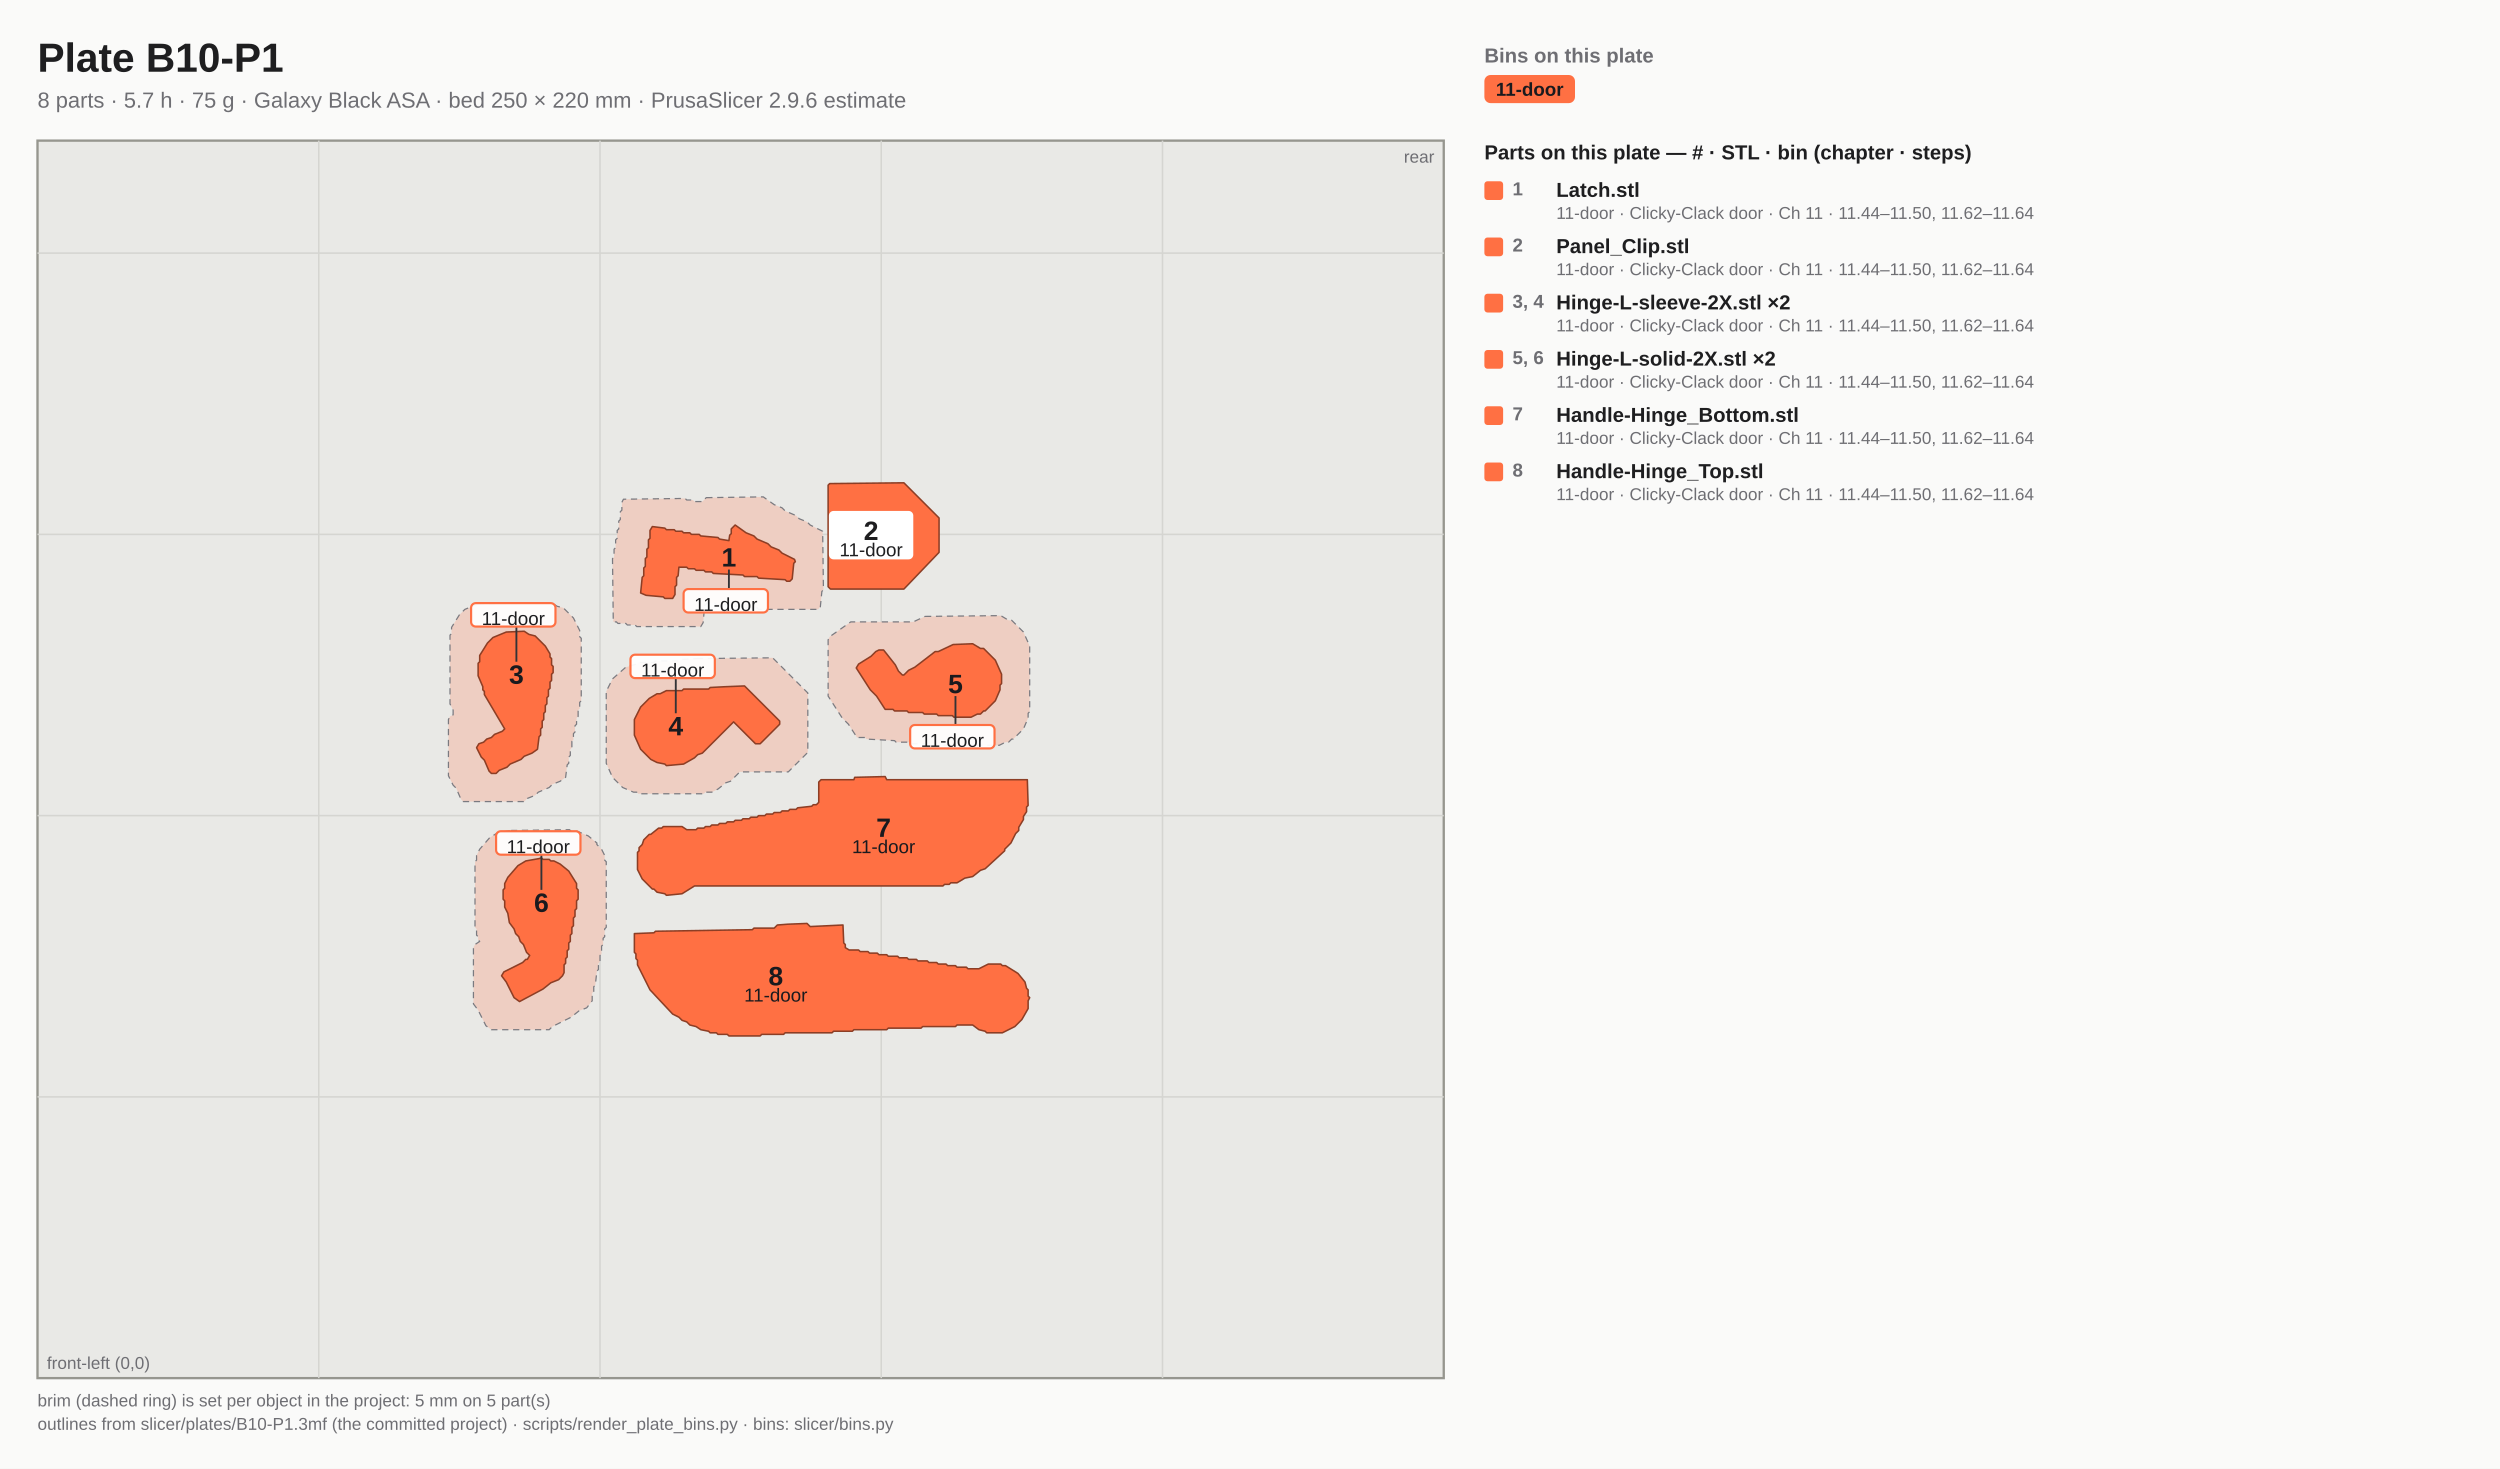
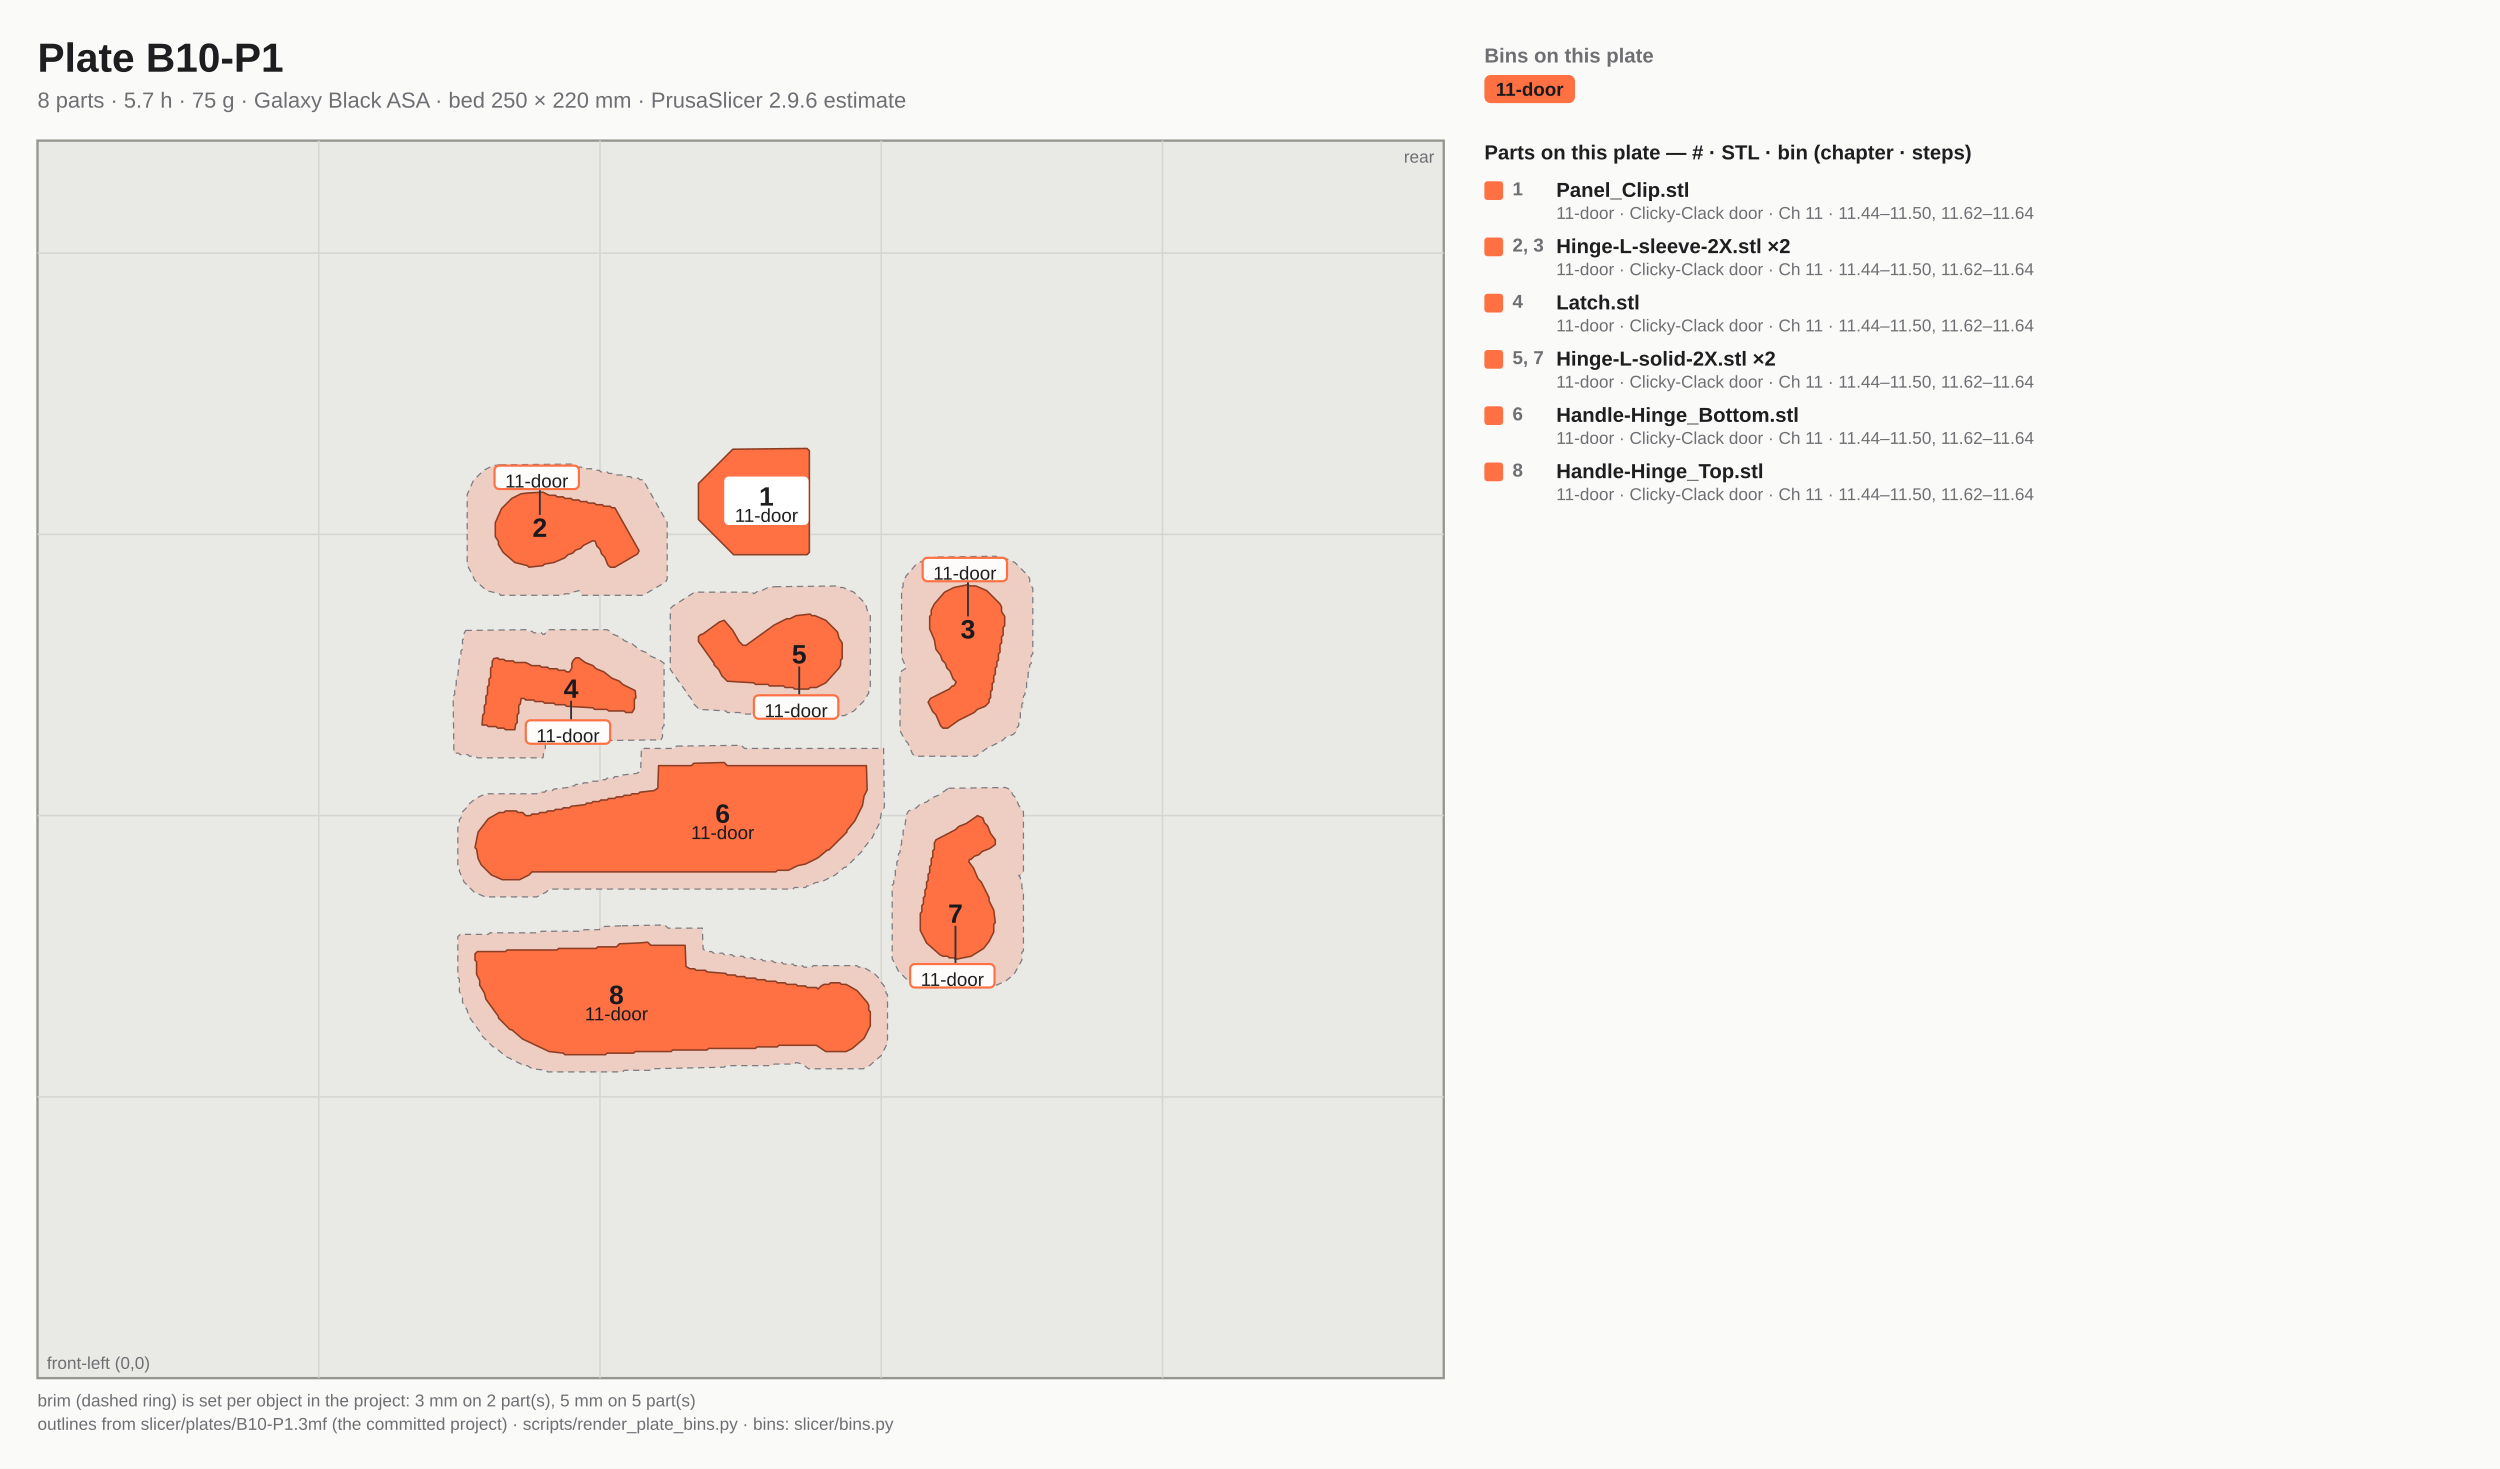
<svg xmlns="http://www.w3.org/2000/svg" width="1600" height="940" viewBox="0 0 1600 940" font-family="Arial, Helvetica, 'DejaVu Sans', sans-serif">
  <rect x="0" y="0" width="1600" height="940" fill="#fafaf9" />
  <text x="24.0" y="45.9" font-size="26" fill="#1e1e20" text-anchor="start" font-weight="bold">Plate B10-P1</text>
  <text x="24.0" y="68.9" font-size="14" fill="#6e6e73" text-anchor="start">8 parts  ·  5.7 h  ·  75 g  ·  Galaxy Black ASA  ·  bed 250 × 220 mm  ·  PrusaSlicer 2.9.6 estimate</text>
  <rect x="24.0" y="90.0" width="900.0" height="792.0" fill="#e9e9e6" stroke="#96968f" stroke-width="1.5" />
  <line x1="204.0" y1="90.0" x2="204.0" y2="882.0" stroke="#d5d5d1" stroke-width="1.0" />
  <line x1="384.0" y1="90.0" x2="384.0" y2="882.0" stroke="#d5d5d1" stroke-width="1.0" />
  <line x1="564.0" y1="90.0" x2="564.0" y2="882.0" stroke="#d5d5d1" stroke-width="1.0" />
  <line x1="744.0" y1="90.0" x2="744.0" y2="882.0" stroke="#d5d5d1" stroke-width="1.0" />
  <line x1="24.0" y1="702.0" x2="924.0" y2="702.0" stroke="#d5d5d1" stroke-width="1.0" />
  <line x1="24.0" y1="522.0" x2="924.0" y2="522.0" stroke="#d5d5d1" stroke-width="1.0" />
  <line x1="24.0" y1="342.0" x2="924.0" y2="342.0" stroke="#d5d5d1" stroke-width="1.0" />
  <line x1="24.0" y1="162.0" x2="924.0" y2="162.0" stroke="#d5d5d1" stroke-width="1.0" />
  <text x="30.0" y="876.1" font-size="11" fill="#6e6e73" text-anchor="start">front-left (0,0)</text>
  <text x="918.0" y="104.1" font-size="11" fill="#6e6e73" text-anchor="end">rear</text>
-   <path d="M306.0,386.5 353.5,386.0 356.5,388.0 360.5,389.0 367.0,395.5 371.0,403.5 371.0,407.5 372.0,408.5 372.0,448.5 371.0,449.5 371.0,453.5 370.0,454.5 370.0,458.5 369.0,459.5 369.0,463.5 368.0,464.5 368.0,468.5 367.0,469.5 367.0,473.5 366.0,474.5 366.0,478.5 365.0,479.5 365.0,483.5 364.0,484.5 364.0,488.5 363.0,489.5 362.0,497.5 358.5,500.0 353.5,502.0 351.5,504.0 344.5,507.0 342.5,509.0 337.5,511.0 335.5,513.0 296.5,513.0 295.0,511.5 292.0,504.5 290.0,502.5 287.0,496.5 287.0,460.5 288.0,458.5 290.0,457.5 290.0,454.5 288.0,450.5 288.0,406.5 289.0,405.5 289.0,401.5 294.0,393.5 297.5,390.0Z" fill-rule="evenodd" fill="#eecec2" stroke="#7a7a80" stroke-width="0.8" stroke-linejoin="round" stroke-dasharray="4 3" />
-   <path d="M446.0,421.5 494.5,421.0 517.0,443.5 517.0,481.5 504.5,494.0 473.5,494.0 467.5,500.0 464.5,501.0 459.5,505.0 455.5,507.0 451.5,507.0 450.5,508.0 408.5,508.0 407.5,507.0 405.5,507.0 398.5,504.0 392.0,497.5 388.0,488.5 388.0,442.5 392.0,434.5 400.5,427.0 407.5,425.0 408.5,424.0 418.5,424.0 419.5,423.0 435.5,423.0 436.5,422.0Z" fill-rule="evenodd" fill="#eecec2" stroke="#7a7a80" stroke-width="0.8" stroke-linejoin="round" stroke-dasharray="4 3" />
-   <path d="M592.0,394.5 640.5,394.0 645.5,397.0 647.5,397.0 655.0,404.5 659.0,413.5 659.0,455.5 658.0,456.5 658.0,459.5 655.0,466.5 648.5,473.0 647.5,473.0 645.5,475.0 643.5,475.0 639.5,477.0 592.5,477.0 591.5,476.0 582.5,476.0 581.5,475.0 573.5,475.0 572.5,474.0 554.5,473.0 553.5,472.0 548.5,472.0 543.0,463.5 539.0,459.5 530.0,445.5 530.0,409.5 531.0,407.5 544.5,398.0 584.5,398.0Z" fill-rule="evenodd" fill="#eecec2" stroke="#7a7a80" stroke-width="0.8" stroke-linejoin="round" stroke-dasharray="4 3" />
-   <path d="M327.0,531.5 364.5,531.0 365.5,532.0 369.5,532.0 376.5,535.0 382.0,539.5 382.0,540.5 385.0,543.5 387.0,547.5 387.0,550.5 388.0,551.5 388.0,593.5 387.0,594.5 387.0,599.5 386.0,600.5 386.0,604.5 385.0,605.5 385.0,610.5 384.0,611.5 384.0,615.5 383.0,616.5 383.0,620.5 382.0,621.5 381.0,630.5 380.0,631.5 380.0,634.5 379.0,635.5 379.0,640.5 375.5,645.0 370.5,647.0 365.5,651.0 353.5,657.0 351.5,659.0 314.5,659.0 311.0,656.5 306.0,646.5 303.0,642.5 303.0,606.5 304.0,604.5 307.0,602.5 306.0,601.5 306.0,599.5 305.0,598.5 305.0,594.5 304.0,593.5 304.0,551.5 305.0,550.5 305.0,547.5 307.0,543.5 313.5,536.0 318.5,533.0Z" fill-rule="evenodd" fill="#eecec2" stroke="#7a7a80" stroke-width="0.8" stroke-linejoin="round" stroke-dasharray="4 3" />
-   <path d="M452.0,318.5 488.5,318.0 495.5,323.0 500.5,325.0 502.5,327.0 509.5,330.0 511.5,332.0 516.5,334.0 518.5,336.0 526.5,340.0 527.0,377.5 526.0,378.5 525.0,388.5 523.5,390.0 485.5,390.0 484.5,389.0 475.5,389.0 474.5,388.0 467.5,388.0 466.5,387.0 458.5,387.0 457.5,386.0 452.5,386.0 451.0,387.5 450.0,398.5 448.5,401.0 407.5,401.0 406.5,400.0 401.5,400.0 400.5,399.0 395.5,399.0 394.5,398.0 392.5,398.0 392.0,357.5 393.0,356.5 393.0,351.5 394.0,350.5 394.0,345.5 395.0,344.5 395.0,339.5 396.0,338.5 396.0,333.5 397.0,332.5 397.0,327.5 398.0,326.5 398.0,321.5 399.0,319.5 438.5,319.0 439.5,320.0 443.5,320.0 444.5,321.0 449.5,321.0Z" fill-rule="evenodd" fill="#eecec2" stroke="#7a7a80" stroke-width="0.8" stroke-linejoin="round" stroke-dasharray="4 3" />
-   <path d="M547.0,497.5 566.5,497.0 567.5,499.0 657.5,499.0 658.0,515.5 657.0,516.5 657.0,519.5 655.0,522.5 655.0,524.5 652.0,529.5 652.0,531.5 650.0,533.5 647.0,539.5 643.0,543.5 643.0,544.5 630.5,556.0 627.5,557.0 622.5,561.0 617.5,562.0 612.5,565.0 608.5,565.0 607.5,566.0 604.5,566.0 603.5,567.0 444.5,567.0 436.5,572.0 426.5,573.0 425.5,572.0 420.5,571.0 418.5,569.0 417.5,569.0 411.0,562.5 408.0,556.5 408.0,545.5 409.0,544.5 409.0,542.5 411.0,540.5 412.0,537.5 415.5,534.0 416.5,534.0 421.5,530.0 423.5,530.0 424.5,529.0 436.5,529.0 439.5,531.0 445.5,531.0 446.5,530.0 450.5,530.0 451.5,529.0 454.5,529.0 455.5,528.0 459.5,528.0 460.5,527.0 464.5,527.0 465.5,526.0 469.5,526.0 470.5,525.0 474.5,525.0 475.5,524.0 479.5,524.0 480.5,523.0 484.5,523.0 485.5,522.0 489.5,522.0 490.5,521.0 494.5,521.0 495.5,520.0 499.5,520.0 500.5,519.0 504.5,519.0 505.5,518.0 509.5,518.0 510.5,517.0 519.5,516.0 520.5,515.0 522.5,515.0 524.0,513.5 524.0,500.5 525.5,499.0 546.5,499.0Z" fill-rule="evenodd" fill="#ff7043" stroke="#8c3e25" stroke-width="1.0" stroke-linejoin="round" />
-   <path d="M504.0,591.5 516.5,591.0 518.5,593.0 539.5,592.0 540.0,603.5 541.0,604.5 541.0,606.5 543.5,608.0 549.5,608.0 550.5,609.0 555.5,609.0 556.5,610.0 561.5,610.0 562.5,611.0 567.5,611.0 568.5,612.0 574.5,612.0 575.5,613.0 580.5,613.0 581.5,614.0 586.5,614.0 587.5,615.0 593.5,615.0 594.5,616.0 599.5,616.0 600.5,617.0 605.5,617.0 606.5,618.0 611.5,618.0 612.5,619.0 618.5,619.0 619.5,620.0 626.5,620.0 632.5,617.0 640.5,617.0 641.5,618.0 643.5,618.0 651.5,623.0 656.0,628.5 657.0,632.5 658.0,633.5 658.0,637.5 659.0,638.5 658.0,640.5 658.0,645.5 654.0,652.5 649.5,657.0 641.5,661.0 631.5,661.0 630.5,660.0 626.5,659.0 622.5,656.0 612.5,656.0 611.5,657.0 590.5,657.0 589.5,658.0 568.5,658.0 567.5,659.0 546.5,659.0 545.5,660.0 533.5,660.0 532.5,661.0 502.5,661.0 501.5,662.0 487.5,662.0 486.5,663.0 466.5,663.0 465.5,662.0 459.5,662.0 458.5,661.0 454.5,661.0 453.5,660.0 448.5,659.0 445.5,657.0 441.5,656.0 439.5,654.0 436.5,653.0 434.5,651.0 430.5,649.0 416.0,633.5 408.0,617.5 408.0,614.5 407.0,613.5 407.0,610.5 406.0,609.5 406.0,597.5 418.5,597.0 419.5,596.0 481.5,595.0 482.5,594.0 495.5,594.0 497.5,592.0Z" fill-rule="evenodd" fill="#ff7043" stroke="#8c3e25" stroke-width="1.0" stroke-linejoin="round" />
-   <path d="M324.0,404.5 335.5,404.0 338.5,406.0 342.5,407.0 349.0,413.5 352.0,418.5 352.0,420.5 353.0,421.5 353.0,425.5 354.0,426.5 354.0,430.5 353.0,431.5 353.0,435.5 352.0,436.5 352.0,440.5 351.0,441.5 351.0,445.5 350.0,446.5 350.0,450.5 349.0,451.5 349.0,455.5 348.0,456.5 348.0,460.5 347.0,461.5 347.0,465.5 346.0,466.5 346.0,470.5 345.0,471.5 344.0,479.5 340.5,482.0 335.5,484.0 333.5,486.0 326.5,489.0 324.5,491.0 319.5,493.0 317.5,495.0 314.5,495.0 313.0,493.5 310.0,486.5 308.0,484.5 305.0,478.5 306.5,476.0 309.5,475.0 311.5,473.0 314.5,472.0 316.5,470.0 321.5,468.0 323.0,466.5 310.0,444.5 310.0,442.5 309.0,441.5 309.0,439.5 306.0,432.5 306.0,424.5 307.0,423.5 307.0,419.5 312.0,411.5 315.5,408.0Z" fill-rule="evenodd" fill="#ff7043" stroke="#8c3e25" stroke-width="1.0" stroke-linejoin="round" />
-   <path d="M464.0,439.5 476.5,439.0 499.0,461.5 499.0,463.5 486.5,476.0 483.5,476.0 469.5,462.0 449.5,482.0 446.5,483.0 444.5,485.0 437.5,489.0 426.5,490.0 425.5,489.0 420.5,488.0 416.5,486.0 410.0,479.5 406.0,470.5 406.0,460.5 410.0,452.5 415.5,447.0 420.5,444.0 422.5,444.0 426.5,442.0 436.5,442.0 437.5,441.0 453.5,441.0 454.5,440.0Z" fill-rule="evenodd" fill="#ff7043" stroke="#8c3e25" stroke-width="1.0" stroke-linejoin="round" />
-   <path d="M610.0,412.5 622.5,412.0 627.5,415.0 629.5,415.0 637.0,422.5 641.0,431.5 641.0,437.5 640.0,438.5 640.0,441.5 637.0,448.5 630.5,455.0 629.5,455.0 627.5,457.0 625.5,457.0 621.5,459.0 610.5,459.0 609.5,458.0 600.5,458.0 599.5,457.0 591.5,457.0 590.5,456.0 581.5,456.0 580.5,455.0 572.5,455.0 571.5,454.0 566.5,454.0 561.0,445.5 557.0,441.5 548.0,427.5 549.5,425.0 557.5,420.0 560.5,417.0 562.5,416.0 565.5,416.0 573.0,425.5 575.0,429.5 577.5,432.0 578.5,432.0 581.5,429.0 585.5,427.0 598.5,417.0 600.5,417.0Z" fill-rule="evenodd" fill="#ff7043" stroke="#8c3e25" stroke-width="1.0" stroke-linejoin="round" />
-   <path d="M345.0,549.5 346.5,549.0 347.5,550.0 351.5,550.0 352.5,551.0 354.5,551.0 358.5,553.0 364.0,557.5 369.0,565.5 369.0,568.5 370.0,569.5 370.0,575.5 369.0,576.5 369.0,581.5 368.0,582.5 368.0,586.5 367.0,587.5 367.0,592.5 366.0,593.5 366.0,597.5 365.0,598.5 365.0,602.5 364.0,603.5 364.0,607.5 363.0,608.5 363.0,612.5 362.0,613.5 362.0,616.5 361.0,617.5 361.0,622.5 360.0,624.5 357.5,627.0 352.5,629.0 347.5,633.0 332.5,641.0 329.0,638.5 324.0,628.5 321.0,624.5 322.5,622.0 334.5,616.0 336.5,614.0 337.5,614.0 339.0,611.5 337.0,609.5 335.0,604.5 333.0,602.5 332.0,599.5 330.0,597.5 329.0,594.5 326.0,590.5 325.0,584.5 323.0,580.5 323.0,576.5 322.0,575.5 322.0,569.5 323.0,568.5 323.0,565.5 325.0,561.5 331.5,554.0 336.5,551.0Z" fill-rule="evenodd" fill="#ff7043" stroke="#8c3e25" stroke-width="1.0" stroke-linejoin="round" />
-   <path d="M470.0,336.5 470.5,336.0 477.5,341.0 482.5,343.0 484.5,345.0 491.5,348.0 493.5,350.0 498.5,352.0 500.5,354.0 508.5,358.0 509.0,359.5 508.0,360.5 507.0,370.5 505.5,372.0 503.5,372.0 502.5,371.0 485.5,370.0 484.5,369.0 476.5,369.0 475.5,368.0 456.5,367.0 455.5,366.0 451.5,366.0 450.5,365.0 445.5,365.0 444.5,364.0 440.5,364.0 439.5,363.0 434.5,363.0 434.0,368.5 433.0,369.5 433.0,374.5 432.0,375.5 432.0,380.5 430.5,383.0 425.5,383.0 424.5,382.0 413.5,381.0 410.0,379.5 411.0,369.5 412.0,368.5 412.0,363.5 413.0,362.5 413.0,357.5 414.0,356.5 414.0,351.5 415.0,350.5 415.0,345.5 416.0,344.5 416.0,339.5 417.5,337.0 425.5,338.0 426.5,339.0 431.5,339.0 432.5,340.0 436.5,340.0 437.5,341.0 441.5,341.0 442.5,342.0 447.5,342.0 448.5,343.0 459.5,344.0 460.5,345.0 466.5,346.0 467.0,342.5 468.0,341.5 468.0,338.5Z" fill-rule="evenodd" fill="#ff7043" stroke="#8c3e25" stroke-width="1.0" stroke-linejoin="round" />
-   <path d="M531.0,309.5 578.5,309.0 601.0,331.5 601.0,353.5 578.5,377.0 531.5,377.0 530.0,375.5 530.0,310.5Z M565.5,337.0 562.0,341.5 562.0,344.5 563.0,346.5 566.5,349.0 570.5,349.0 572.5,348.0 574.0,346.5 574.0,339.5 571.5,337.0Z" fill-rule="evenodd" fill="#ff7043" stroke="#8c3e25" stroke-width="1.0" stroke-linejoin="round" />
-   <text x="496.5" y="630.6" font-size="17" fill="#1a1a1e" text-anchor="middle" font-weight="bold">8</text>
-   <text x="496.5" y="641.0" font-size="12" fill="#1a1a1e" text-anchor="middle">11-door</text>
-   <text x="565.5" y="535.6" font-size="17" fill="#1a1a1e" text-anchor="middle" font-weight="bold">7</text>
-   <text x="565.5" y="546.0" font-size="12" fill="#1a1a1e" text-anchor="middle">11-door</text>
-   <rect x="530.5" y="327.0" width="54.0" height="31.0" rx="3.0" fill="#ffffff" />
-   <text x="557.5" y="345.6" font-size="17" fill="#1e1e20" text-anchor="middle" font-weight="bold">2</text>
-   <text x="557.5" y="356.0" font-size="12" fill="#1e1e20" text-anchor="middle">11-door</text>
-   <line x1="330.5" y1="431.5" x2="330.5" y2="401.0" stroke="#333336" stroke-width="1.2" />
-   <rect x="301.5" y="386.0" width="54.0" height="15.0" rx="3.0" fill="#ffffff" fill-opacity="0.94" stroke="#ff7043" stroke-width="1.4" />
-   <text x="328.5" y="400.0" font-size="12" fill="#1e1e20" text-anchor="middle">11-door</text>
-   <rect x="323.0" y="423.5" width="15.0" height="16.0" rx="3.0" fill="#ff7043" />
-   <text x="330.5" y="437.6" font-size="17" fill="#1a1a1e" text-anchor="middle" font-weight="bold">3</text>
-   <line x1="346.5" y1="577.5" x2="346.5" y2="547.0" stroke="#333336" stroke-width="1.2" />
-   <rect x="317.5" y="532.0" width="54.0" height="15.0" rx="3.0" fill="#ffffff" fill-opacity="0.94" stroke="#ff7043" stroke-width="1.4" />
-   <text x="344.5" y="546.0" font-size="12" fill="#1e1e20" text-anchor="middle">11-door</text>
-   <rect x="339.0" y="569.5" width="15.0" height="16.0" rx="3.0" fill="#ff7043" />
-   <text x="346.5" y="583.6" font-size="17" fill="#1a1a1e" text-anchor="middle" font-weight="bold">6</text>
-   <line x1="432.5" y1="464.5" x2="432.5" y2="434.0" stroke="#333336" stroke-width="1.2" />
-   <rect x="403.5" y="419.0" width="54.0" height="15.0" rx="3.0" fill="#ffffff" fill-opacity="0.94" stroke="#ff7043" stroke-width="1.4" />
-   <text x="430.5" y="433.0" font-size="12" fill="#1e1e20" text-anchor="middle">11-door</text>
-   <rect x="424.5" y="456.5" width="16.0" height="16.0" rx="3.0" fill="#ff7043" />
-   <text x="432.5" y="470.6" font-size="17" fill="#1a1a1e" text-anchor="middle" font-weight="bold">4</text>
-   <line x1="611.5" y1="437.5" x2="611.5" y2="464.0" stroke="#333336" stroke-width="1.2" />
-   <rect x="582.5" y="464.0" width="54.0" height="15.0" rx="3.0" fill="#ffffff" fill-opacity="0.94" stroke="#ff7043" stroke-width="1.4" />
-   <text x="609.5" y="478.0" font-size="12" fill="#1e1e20" text-anchor="middle">11-door</text>
-   <rect x="604.0" y="429.5" width="15.0" height="16.0" rx="3.0" fill="#ff7043" />
-   <text x="611.5" y="443.6" font-size="17" fill="#1a1a1e" text-anchor="middle" font-weight="bold">5</text>
-   <line x1="466.5" y1="356.5" x2="466.5" y2="377.0" stroke="#333336" stroke-width="1.2" />
-   <rect x="437.5" y="377.0" width="54.0" height="15.0" rx="3.0" fill="#ffffff" fill-opacity="0.94" stroke="#ff7043" stroke-width="1.4" />
-   <text x="464.5" y="391.0" font-size="12" fill="#1e1e20" text-anchor="middle">11-door</text>
-   <rect x="459.0" y="348.5" width="15.0" height="16.0" rx="3.0" fill="#ff7043" />
-   <text x="466.5" y="362.6" font-size="17" fill="#1a1a1e" text-anchor="middle" font-weight="bold">1</text>
+   <path d="M433.0,477.5 474.5,477.0 476.5,479.0 565.5,479.0 566.0,516.5 564.0,520.5 563.0,526.5 558.0,536.5 553.0,542.5 553.0,543.5 541.5,555.0 540.5,555.0 534.5,560.0 526.5,564.0 521.5,565.0 518.5,567.0 516.5,567.0 515.5,568.0 508.5,568.0 507.5,569.0 351.5,569.0 349.5,571.0 343.5,574.0 310.5,574.0 303.5,571.0 297.0,564.5 294.0,557.5 294.0,554.5 293.0,553.5 293.0,529.5 294.0,528.5 294.0,524.5 295.0,523.5 296.0,519.5 299.0,516.5 299.0,515.5 304.5,511.0 308.5,509.0 311.5,509.0 312.5,508.0 343.5,508.0 344.5,507.0 348.5,507.0 349.5,506.0 353.5,506.0 354.5,505.0 363.5,504.0 364.5,503.0 367.5,503.0 368.5,502.0 372.5,502.0 373.5,501.0 377.5,501.0 378.5,500.0 382.5,500.0 383.5,499.0 387.5,499.0 388.5,498.0 392.5,498.0 393.5,497.0 397.5,497.0 398.5,496.0 407.5,495.0 410.0,493.5 410.5,479.0 431.5,479.0Z" fill-rule="evenodd" fill="#eecec2" stroke="#7a7a80" stroke-width="0.8" stroke-linejoin="round" stroke-dasharray="4 3" />
+   <path d="M398.0,592.5 425.5,592.0 427.5,594.0 449.5,594.0 450.0,607.5 452.5,609.0 455.5,609.0 456.5,610.0 462.5,610.0 463.5,611.0 468.5,611.0 469.5,612.0 475.5,612.0 476.5,613.0 481.5,613.0 482.5,614.0 487.5,614.0 488.5,615.0 494.5,615.0 495.5,616.0 500.5,616.0 501.5,617.0 507.5,617.0 508.5,618.0 513.5,618.0 514.5,619.0 519.5,619.0 520.5,618.0 548.5,618.0 549.5,619.0 552.5,619.0 559.5,623.0 563.0,626.5 563.0,627.5 567.0,632.5 567.0,635.5 568.0,636.5 568.0,667.5 564.0,675.5 556.5,682.0 552.5,684.0 517.5,684.0 513.5,681.0 509.5,680.0 508.5,681.0 495.5,681.0 494.5,682.0 464.5,682.0 463.5,683.0 417.5,684.0 416.5,685.0 399.5,685.0 398.5,686.0 350.5,686.0 349.5,685.0 340.5,684.0 337.5,682.0 335.5,682.0 323.5,676.0 316.5,670.0 315.5,670.0 308.0,662.5 308.0,661.5 300.0,650.5 299.0,646.5 296.0,641.5 296.0,638.5 294.0,634.5 294.0,626.5 293.0,625.5 293.0,599.5 294.5,598.0 312.5,598.0 313.5,597.0 345.5,597.0 346.5,596.0 370.5,596.0 371.5,595.0 383.5,595.0 385.5,593.0Z" fill-rule="evenodd" fill="#eecec2" stroke="#7a7a80" stroke-width="0.8" stroke-linejoin="round" stroke-dasharray="4 3" />
+   <path d="M600.0,356.5 637.5,356.0 638.5,357.0 642.5,357.0 649.5,360.0 658.0,368.5 659.0,370.5 659.0,373.5 661.0,376.5 661.0,418.5 660.0,419.5 660.0,424.5 659.0,425.5 659.0,429.5 658.0,430.5 658.0,435.5 657.0,436.5 657.0,440.5 656.0,441.5 656.0,444.5 655.0,445.5 655.0,449.5 654.0,450.5 654.0,454.5 653.0,455.5 653.0,459.5 652.0,460.5 652.0,464.5 651.0,465.5 651.0,467.5 648.5,470.0 643.5,472.0 641.5,474.0 631.5,479.0 624.5,484.0 585.5,484.0 584.0,482.5 581.0,475.5 579.0,473.5 576.0,467.5 576.0,431.5 577.0,429.5 580.0,427.5 577.0,420.5 577.0,376.5 578.0,375.5 578.0,372.5 580.0,368.5 586.5,361.0 592.5,358.0Z" fill-rule="evenodd" fill="#eecec2" stroke="#7a7a80" stroke-width="0.8" stroke-linejoin="round" stroke-dasharray="4 3" />
+   <path d="M320.0,297.5 365.5,297.0 369.5,299.0 373.5,299.0 374.5,300.0 378.5,300.0 379.5,301.0 383.5,301.0 384.5,302.0 388.5,302.0 389.5,303.0 393.5,303.0 394.5,304.0 398.5,304.0 399.5,305.0 403.5,305.0 404.5,306.0 408.5,306.0 409.5,307.0 411.5,307.0 427.0,334.5 427.0,370.5 426.0,372.5 411.5,381.0 372.5,381.0 370.5,378.0 366.5,379.0 365.5,380.0 361.5,380.0 360.5,381.0 320.5,381.0 319.5,380.0 311.5,378.0 304.0,371.5 299.0,361.5 299.0,316.5 303.0,307.5 309.5,301.0 315.5,298.0Z" fill-rule="evenodd" fill="#eecec2" stroke="#7a7a80" stroke-width="0.8" stroke-linejoin="round" stroke-dasharray="4 3" />
+   <path d="M496.0,375.5 536.5,375.0 537.5,376.0 539.5,376.0 546.5,379.0 554.0,386.5 555.0,390.5 557.0,393.5 557.0,439.5 556.0,440.5 556.0,443.5 553.0,448.5 546.5,455.0 540.5,458.0 536.5,458.0 535.5,459.0 490.5,459.0 489.5,458.0 484.5,458.0 483.5,457.0 474.5,457.0 473.5,456.0 465.5,456.0 464.5,455.0 447.5,454.0 444.0,450.5 442.0,446.5 439.0,443.5 439.0,442.5 429.0,428.5 429.0,389.5 430.5,388.0 444.5,379.0 481.5,379.0 482.5,380.0 485.5,378.0 487.5,378.0 491.5,376.0Z" fill-rule="evenodd" fill="#eecec2" stroke="#7a7a80" stroke-width="0.8" stroke-linejoin="round" stroke-dasharray="4 3" />
+   <path d="M607.0,504.5 643.5,504.0 647.0,505.5 648.0,508.5 650.0,510.5 652.0,515.5 655.0,519.5 655.0,558.5 652.0,560.5 653.0,561.5 653.0,563.5 654.0,564.5 654.0,568.5 655.0,569.5 655.0,608.5 654.0,609.5 654.0,614.5 649.0,623.5 643.5,628.0 636.5,631.0 632.5,631.0 631.5,632.0 593.5,632.0 592.5,631.0 585.5,630.0 580.5,627.0 575.0,621.5 571.0,613.5 571.0,566.5 572.0,565.5 572.0,561.5 573.0,560.5 573.0,556.5 574.0,555.5 574.0,551.5 575.0,550.5 575.0,546.5 576.0,545.5 576.0,541.5 577.0,540.5 577.0,536.5 578.0,535.5 578.0,531.5 579.0,530.5 580.0,521.5 581.5,519.0 586.5,517.0 588.5,515.0 593.5,513.0 595.5,511.0 600.5,509.0Z" fill-rule="evenodd" fill="#eecec2" stroke="#7a7a80" stroke-width="0.8" stroke-linejoin="round" stroke-dasharray="4 3" />
+   <path d="M298.0,403.5 336.5,403.0 337.5,404.0 340.5,404.0 341.5,405.0 346.5,405.0 347.5,406.0 348.5,406.0 350.5,403.0 388.5,403.0 390.5,404.0 392.5,406.0 397.5,408.0 399.5,410.0 404.5,412.0 409.5,416.0 414.5,418.0 416.5,420.0 421.5,422.0 425.0,424.5 425.0,464.5 424.0,465.5 424.0,471.5 423.0,473.5 382.5,474.0 381.5,473.0 371.5,473.0 370.5,472.0 362.5,472.0 361.5,471.0 353.5,471.0 352.5,470.0 350.5,470.0 350.0,474.5 349.0,475.5 349.0,480.5 348.0,481.5 347.5,485.0 305.5,485.0 304.5,484.0 300.5,484.0 299.5,483.0 294.5,483.0 293.5,482.0 290.5,482.0 290.0,445.5 291.0,444.5 291.0,439.5 292.0,438.5 292.0,433.5 293.0,432.5 294.0,421.5 295.0,420.5 295.0,416.5 296.0,415.5 296.0,409.5 297.0,408.5 297.0,405.5Z" fill-rule="evenodd" fill="#eecec2" stroke="#7a7a80" stroke-width="0.8" stroke-linejoin="round" stroke-dasharray="4 3" />
+   <path d="M444.0,488.5 463.5,488.0 465.5,490.0 554.5,490.0 555.0,505.5 553.0,509.5 552.0,515.5 547.0,525.5 542.0,531.5 542.0,532.5 530.5,544.0 529.5,544.0 523.5,549.0 515.5,553.0 510.5,554.0 504.5,557.0 497.5,557.0 496.5,558.0 340.5,558.0 338.5,560.0 332.5,563.0 321.5,563.0 314.5,560.0 308.0,553.5 306.0,549.5 305.0,543.5 304.0,542.5 306.0,532.5 312.5,524.0 319.5,520.0 322.5,520.0 323.5,519.0 330.5,519.0 331.5,520.0 334.5,520.0 336.5,522.0 339.5,522.0 340.5,521.0 344.5,521.0 345.5,520.0 349.5,520.0 350.5,519.0 354.5,519.0 355.5,518.0 359.5,518.0 360.5,517.0 364.5,517.0 365.5,516.0 374.5,515.0 375.5,514.0 378.5,514.0 379.5,513.0 383.5,513.0 384.5,512.0 388.5,512.0 389.5,511.0 393.5,511.0 394.5,510.0 398.5,510.0 399.5,509.0 403.5,509.0 404.5,508.0 408.5,508.0 409.5,507.0 418.5,506.0 421.0,504.5 421.5,490.0 442.5,490.0Z" fill-rule="evenodd" fill="#ff7043" stroke="#8c3e25" stroke-width="1.0" stroke-linejoin="round" />
+   <path d="M409.0,603.5 414.5,603.0 416.5,605.0 438.5,605.0 439.0,618.5 441.5,620.0 444.5,620.0 445.5,621.0 451.5,621.0 452.5,622.0 464.5,623.0 465.5,624.0 470.5,624.0 471.5,625.0 476.5,625.0 477.5,626.0 483.5,626.0 484.5,627.0 489.5,627.0 490.5,628.0 496.5,628.0 497.5,629.0 502.5,629.0 503.5,630.0 509.5,630.0 510.5,631.0 515.5,631.0 516.5,632.0 522.5,632.0 523.5,633.0 525.5,631.0 527.5,630.0 530.5,630.0 531.5,629.0 537.5,629.0 538.5,630.0 541.5,630.0 548.5,634.0 555.0,641.5 556.0,643.5 556.0,646.5 557.0,647.5 557.0,656.5 553.0,664.5 545.5,671.0 541.5,673.0 528.5,673.0 522.5,669.0 498.5,669.0 497.5,670.0 484.5,670.0 483.5,671.0 453.5,671.0 452.5,672.0 430.5,672.0 429.5,673.0 406.5,673.0 405.5,674.0 388.5,674.0 387.5,675.0 361.5,675.0 360.5,674.0 351.5,673.0 334.5,665.0 327.5,659.0 326.5,659.0 319.0,651.5 319.0,650.5 311.0,639.5 310.0,635.5 307.0,630.5 307.0,627.5 305.0,623.5 305.0,615.5 304.0,614.5 304.0,610.5 305.5,609.0 323.5,609.0 324.5,608.0 356.5,608.0 357.5,607.0 381.5,607.0 382.5,606.0 394.5,606.0 396.5,604.0Z" fill-rule="evenodd" fill="#ff7043" stroke="#8c3e25" stroke-width="1.0" stroke-linejoin="round" />
+   <path d="M618.0,374.5 619.5,374.0 620.5,375.0 624.5,375.0 631.5,378.0 640.0,386.5 641.0,388.5 641.0,391.5 643.0,394.5 643.0,400.5 642.0,401.5 642.0,406.5 641.0,407.5 641.0,411.5 640.0,412.5 640.0,417.5 639.0,418.5 639.0,422.5 638.0,423.5 638.0,426.5 637.0,427.5 637.0,431.5 636.0,432.5 636.0,436.5 635.0,437.5 635.0,441.5 634.0,442.5 634.0,446.5 633.0,447.5 633.0,449.5 630.5,452.0 625.5,454.0 623.5,456.0 613.5,461.0 606.5,466.0 603.5,466.0 602.0,464.5 599.0,457.5 597.0,455.5 594.0,449.5 595.5,447.0 607.5,441.0 609.5,439.0 610.5,439.0 612.0,436.5 610.0,434.5 608.0,429.5 606.0,427.5 605.0,424.5 603.0,422.5 602.0,419.5 599.0,415.5 598.0,409.5 595.0,402.5 595.0,394.5 596.0,393.5 596.0,390.5 598.0,386.5 604.5,379.0 610.5,376.0Z" fill-rule="evenodd" fill="#ff7043" stroke="#8c3e25" stroke-width="1.0" stroke-linejoin="round" />
+   <path d="M338.0,315.5 347.5,315.0 351.5,317.0 355.5,317.0 356.5,318.0 360.5,318.0 361.5,319.0 365.5,319.0 366.5,320.0 370.5,320.0 371.5,321.0 375.5,321.0 376.5,322.0 380.5,322.0 381.5,323.0 385.5,323.0 386.5,324.0 390.5,324.0 391.5,325.0 393.5,325.0 409.0,352.5 408.0,354.5 393.5,363.0 390.5,363.0 389.0,361.5 387.0,356.5 385.0,354.5 384.0,351.5 382.0,349.5 381.0,346.5 379.5,346.0 373.5,349.0 371.5,351.0 368.5,352.0 366.5,354.0 363.5,355.0 361.5,357.0 354.5,360.0 348.5,361.0 347.5,362.0 338.5,363.0 337.5,362.0 329.5,360.0 322.0,353.5 319.0,348.5 319.0,346.5 317.0,343.5 317.0,334.5 321.0,325.5 327.5,319.0 333.5,316.0Z" fill-rule="evenodd" fill="#ff7043" stroke="#8c3e25" stroke-width="1.0" stroke-linejoin="round" />
+   <path d="M514.0,393.5 518.5,393.0 519.5,394.0 521.5,394.0 528.5,397.0 536.0,404.5 537.0,408.5 539.0,411.5 539.0,421.5 538.0,422.5 538.0,425.5 537.0,427.5 528.5,437.0 522.5,440.0 518.5,440.0 517.5,441.0 508.5,441.0 507.5,440.0 502.5,440.0 501.5,439.0 492.5,439.0 491.5,438.0 483.5,438.0 482.5,437.0 465.5,436.0 462.0,432.5 460.0,428.5 457.0,425.5 457.0,424.5 447.0,410.5 447.0,407.5 448.5,406.0 449.5,406.0 460.5,398.0 463.5,397.0 469.0,403.5 473.0,410.5 475.5,413.0 477.5,413.0 495.5,400.0 503.5,396.0 505.5,396.0 509.5,394.0Z" fill-rule="evenodd" fill="#ff7043" stroke="#8c3e25" stroke-width="1.0" stroke-linejoin="round" />
+   <path d="M625.0,522.5 625.5,522.0 629.0,523.5 630.0,526.5 632.0,528.5 634.0,533.5 637.0,537.5 637.0,540.5 633.5,543.0 628.5,545.0 626.5,547.0 623.5,548.0 621.5,550.0 620.5,550.0 620.0,551.5 623.0,555.5 626.0,562.5 628.0,564.5 633.0,574.5 633.0,576.5 636.0,582.5 637.0,590.5 636.0,591.5 636.0,596.5 633.0,602.5 629.5,607.0 621.5,612.0 611.5,614.0 610.5,613.0 607.5,613.0 606.5,612.0 603.5,612.0 601.5,611.0 593.0,603.5 589.0,595.5 589.0,584.5 590.0,583.5 590.0,579.5 591.0,578.5 591.0,574.5 592.0,573.5 592.0,569.5 593.0,568.5 593.0,564.5 594.0,563.5 594.0,559.5 595.0,558.5 595.0,554.5 596.0,553.5 596.0,549.5 597.0,548.5 597.0,544.5 598.0,543.5 598.0,539.5 599.0,537.5 611.5,531.0 613.5,529.0 618.5,527.0Z" fill-rule="evenodd" fill="#ff7043" stroke="#8c3e25" stroke-width="1.0" stroke-linejoin="round" />
+   <path d="M316.0,421.5 318.5,421.0 319.5,422.0 322.5,422.0 323.5,423.0 328.5,423.0 329.5,424.0 336.5,424.0 340.5,426.0 345.5,426.0 346.5,427.0 350.5,427.0 351.5,428.0 356.5,428.0 357.5,429.0 361.5,429.0 362.5,430.0 364.5,430.0 366.0,427.5 366.0,424.5 367.0,422.5 368.5,421.0 370.5,421.0 374.5,424.0 379.5,426.0 381.5,428.0 386.5,430.0 391.5,434.0 396.5,436.0 398.5,438.0 406.5,442.0 407.0,446.5 406.0,447.5 406.0,453.5 404.5,456.0 400.5,456.0 399.5,455.0 389.5,455.0 388.5,454.0 380.5,454.0 379.5,453.0 362.5,452.0 361.5,451.0 355.5,451.0 354.5,450.0 348.5,450.0 347.5,449.0 342.5,449.0 341.5,448.0 336.5,448.0 335.5,447.0 333.5,447.0 333.0,450.5 332.0,451.5 332.0,456.5 331.0,457.5 331.0,462.5 330.0,463.5 329.5,467.0 323.5,467.0 322.5,466.0 318.5,466.0 317.5,465.0 312.5,465.0 311.5,464.0 308.5,464.0 309.0,457.5 310.0,456.5 310.0,451.5 311.0,450.5 311.0,445.5 312.0,444.5 312.0,439.5 313.0,438.5 313.0,434.5 314.0,433.5 314.0,427.5 315.0,426.5 315.0,423.5Z" fill-rule="evenodd" fill="#ff7043" stroke="#8c3e25" stroke-width="1.0" stroke-linejoin="round" />
+   <path d="M469.0,287.5 516.5,287.0 518.0,288.5 518.0,353.5 516.5,355.0 469.5,355.0 447.0,332.5 447.0,309.5Z M477.5,315.0 474.0,317.5 473.0,319.5 473.0,322.5 475.5,326.0 477.5,327.0 481.5,327.0 483.5,326.0 485.0,323.5 485.0,318.5 484.0,316.5 481.5,315.0Z" fill-rule="evenodd" fill="#ff7043" stroke="#8c3e25" stroke-width="1.0" stroke-linejoin="round" />
+   <text x="462.5" y="526.6" font-size="17" fill="#1a1a1e" text-anchor="middle" font-weight="bold">6</text>
+   <text x="462.5" y="537.0" font-size="12" fill="#1a1a1e" text-anchor="middle">11-door</text>
+   <text x="394.5" y="642.6" font-size="17" fill="#1a1a1e" text-anchor="middle" font-weight="bold">8</text>
+   <text x="394.5" y="653.0" font-size="12" fill="#1a1a1e" text-anchor="middle">11-door</text>
+   <rect x="463.5" y="305.0" width="54.0" height="31.0" rx="3.0" fill="#ffffff" />
+   <text x="490.5" y="323.6" font-size="17" fill="#1e1e20" text-anchor="middle" font-weight="bold">1</text>
+   <text x="490.5" y="334.0" font-size="12" fill="#1e1e20" text-anchor="middle">11-door</text>
+   <line x1="345.5" y1="337.5" x2="345.5" y2="313.0" stroke="#333336" stroke-width="1.2" />
+   <rect x="316.5" y="298.0" width="54.0" height="15.0" rx="3.0" fill="#ffffff" fill-opacity="0.94" stroke="#ff7043" stroke-width="1.4" />
+   <text x="343.5" y="312.0" font-size="12" fill="#1e1e20" text-anchor="middle">11-door</text>
+   <rect x="338.0" y="329.5" width="15.0" height="16.0" rx="3.0" fill="#ff7043" />
+   <text x="345.5" y="343.6" font-size="17" fill="#1a1a1e" text-anchor="middle" font-weight="bold">2</text>
+   <line x1="611.5" y1="584.5" x2="611.5" y2="617.0" stroke="#333336" stroke-width="1.2" />
+   <rect x="582.5" y="617.0" width="54.0" height="15.0" rx="3.0" fill="#ffffff" fill-opacity="0.94" stroke="#ff7043" stroke-width="1.4" />
+   <text x="609.5" y="631.0" font-size="12" fill="#1e1e20" text-anchor="middle">11-door</text>
+   <rect x="604.0" y="576.5" width="15.0" height="16.0" rx="3.0" fill="#ff7043" />
+   <text x="611.5" y="590.6" font-size="17" fill="#1a1a1e" text-anchor="middle" font-weight="bold">7</text>
+   <line x1="619.5" y1="402.5" x2="619.5" y2="372.0" stroke="#333336" stroke-width="1.2" />
+   <rect x="590.5" y="357.0" width="54.0" height="15.0" rx="3.0" fill="#ffffff" fill-opacity="0.94" stroke="#ff7043" stroke-width="1.4" />
+   <text x="617.5" y="371.0" font-size="12" fill="#1e1e20" text-anchor="middle">11-door</text>
+   <rect x="612.0" y="394.5" width="15.0" height="16.0" rx="3.0" fill="#ff7043" />
+   <text x="619.5" y="408.6" font-size="17" fill="#1a1a1e" text-anchor="middle" font-weight="bold">3</text>
+   <line x1="511.5" y1="418.5" x2="511.5" y2="445.0" stroke="#333336" stroke-width="1.2" />
+   <rect x="482.5" y="445.0" width="54.0" height="15.0" rx="3.0" fill="#ffffff" fill-opacity="0.94" stroke="#ff7043" stroke-width="1.4" />
+   <text x="509.5" y="459.0" font-size="12" fill="#1e1e20" text-anchor="middle">11-door</text>
+   <rect x="504.0" y="410.5" width="15.0" height="16.0" rx="3.0" fill="#ff7043" />
+   <text x="511.5" y="424.6" font-size="17" fill="#1a1a1e" text-anchor="middle" font-weight="bold">5</text>
+   <line x1="365.5" y1="440.5" x2="365.5" y2="461.0" stroke="#333336" stroke-width="1.2" />
+   <rect x="336.5" y="461.0" width="54.0" height="15.0" rx="3.0" fill="#ffffff" fill-opacity="0.94" stroke="#ff7043" stroke-width="1.4" />
+   <text x="363.5" y="475.0" font-size="12" fill="#1e1e20" text-anchor="middle">11-door</text>
+   <rect x="357.5" y="432.5" width="16.0" height="16.0" rx="3.0" fill="#ff7043" />
+   <text x="365.5" y="446.6" font-size="17" fill="#1a1a1e" text-anchor="middle" font-weight="bold">4</text>
  <text x="950.0" y="40.0" font-size="13" fill="#6e6e73" text-anchor="start" font-weight="bold">Bins on this plate</text>
  <rect x="950.0" y="48.0" width="58.0" height="18.0" rx="4.0" fill="#ff7043" />
  <text x="979.0" y="61.3" font-size="12" fill="#1a1a1e" text-anchor="middle" font-weight="bold">11-door</text>
  <text x="950.0" y="102.0" font-size="13" fill="#1e1e20" text-anchor="start" font-weight="bold">Parts on this plate  —  # · STL · bin (chapter · steps)</text>
  <rect x="950.0" y="116.0" width="12.0" height="12.0" rx="2.0" fill="#ff7043" />
  <text x="968.0" y="125.0" font-size="12" fill="#6e6e73" text-anchor="start" font-weight="bold">1</text>
-   <text x="996.0" y="126.0" font-size="13" fill="#1e1e20" text-anchor="start" font-weight="bold">Latch.stl</text>
+   <text x="996.0" y="126.0" font-size="13" fill="#1e1e20" text-anchor="start" font-weight="bold">Panel_Clip.stl</text>
  <text x="996.0" y="140.1" font-size="11" fill="#6e6e73" text-anchor="start">11-door · Clicky-Clack door · Ch 11 · 11.44–11.50, 11.62–11.64</text>
  <rect x="950.0" y="152.0" width="12.0" height="12.0" rx="2.0" fill="#ff7043" />
-   <text x="968.0" y="161.0" font-size="12" fill="#6e6e73" text-anchor="start" font-weight="bold">2</text>
-   <text x="996.0" y="162.0" font-size="13" fill="#1e1e20" text-anchor="start" font-weight="bold">Panel_Clip.stl</text>
+   <text x="968.0" y="161.0" font-size="12" fill="#6e6e73" text-anchor="start" font-weight="bold">2, 3</text>
+   <text x="996.0" y="162.0" font-size="13" fill="#1e1e20" text-anchor="start" font-weight="bold">Hinge-L-sleeve-2X.stl  ×2</text>
  <text x="996.0" y="176.1" font-size="11" fill="#6e6e73" text-anchor="start">11-door · Clicky-Clack door · Ch 11 · 11.44–11.50, 11.62–11.64</text>
  <rect x="950.0" y="188.0" width="12.0" height="12.0" rx="2.0" fill="#ff7043" />
-   <text x="968.0" y="197.0" font-size="12" fill="#6e6e73" text-anchor="start" font-weight="bold">3, 4</text>
-   <text x="996.0" y="198.0" font-size="13" fill="#1e1e20" text-anchor="start" font-weight="bold">Hinge-L-sleeve-2X.stl  ×2</text>
+   <text x="968.0" y="197.0" font-size="12" fill="#6e6e73" text-anchor="start" font-weight="bold">4</text>
+   <text x="996.0" y="198.0" font-size="13" fill="#1e1e20" text-anchor="start" font-weight="bold">Latch.stl</text>
  <text x="996.0" y="212.1" font-size="11" fill="#6e6e73" text-anchor="start">11-door · Clicky-Clack door · Ch 11 · 11.44–11.50, 11.62–11.64</text>
  <rect x="950.0" y="224.0" width="12.0" height="12.0" rx="2.0" fill="#ff7043" />
-   <text x="968.0" y="233.0" font-size="12" fill="#6e6e73" text-anchor="start" font-weight="bold">5, 6</text>
+   <text x="968.0" y="233.0" font-size="12" fill="#6e6e73" text-anchor="start" font-weight="bold">5, 7</text>
  <text x="996.0" y="234.0" font-size="13" fill="#1e1e20" text-anchor="start" font-weight="bold">Hinge-L-solid-2X.stl  ×2</text>
  <text x="996.0" y="248.1" font-size="11" fill="#6e6e73" text-anchor="start">11-door · Clicky-Clack door · Ch 11 · 11.44–11.50, 11.62–11.64</text>
  <rect x="950.0" y="260.0" width="12.0" height="12.0" rx="2.0" fill="#ff7043" />
-   <text x="968.0" y="269.0" font-size="12" fill="#6e6e73" text-anchor="start" font-weight="bold">7</text>
+   <text x="968.0" y="269.0" font-size="12" fill="#6e6e73" text-anchor="start" font-weight="bold">6</text>
  <text x="996.0" y="270.0" font-size="13" fill="#1e1e20" text-anchor="start" font-weight="bold">Handle-Hinge_Bottom.stl</text>
  <text x="996.0" y="284.1" font-size="11" fill="#6e6e73" text-anchor="start">11-door · Clicky-Clack door · Ch 11 · 11.44–11.50, 11.62–11.64</text>
  <rect x="950.0" y="296.0" width="12.0" height="12.0" rx="2.0" fill="#ff7043" />
  <text x="968.0" y="305.0" font-size="12" fill="#6e6e73" text-anchor="start" font-weight="bold">8</text>
  <text x="996.0" y="306.0" font-size="13" fill="#1e1e20" text-anchor="start" font-weight="bold">Handle-Hinge_Top.stl</text>
  <text x="996.0" y="320.1" font-size="11" fill="#6e6e73" text-anchor="start">11-door · Clicky-Clack door · Ch 11 · 11.44–11.50, 11.62–11.64</text>
-   <text x="24.0" y="900.1" font-size="11" fill="#6e6e73" text-anchor="start">brim (dashed ring) is set per object in the project: 5 mm on 5 part(s)</text>
+   <text x="24.0" y="900.1" font-size="11" fill="#6e6e73" text-anchor="start">brim (dashed ring) is set per object in the project: 3 mm on 2 part(s), 5 mm on 5 part(s)</text>
  <text x="24.0" y="915.1" font-size="11" fill="#6e6e73" text-anchor="start">outlines from slicer/plates/B10-P1.3mf (the committed project) · scripts/render_plate_bins.py · bins: slicer/bins.py</text>
</svg>
